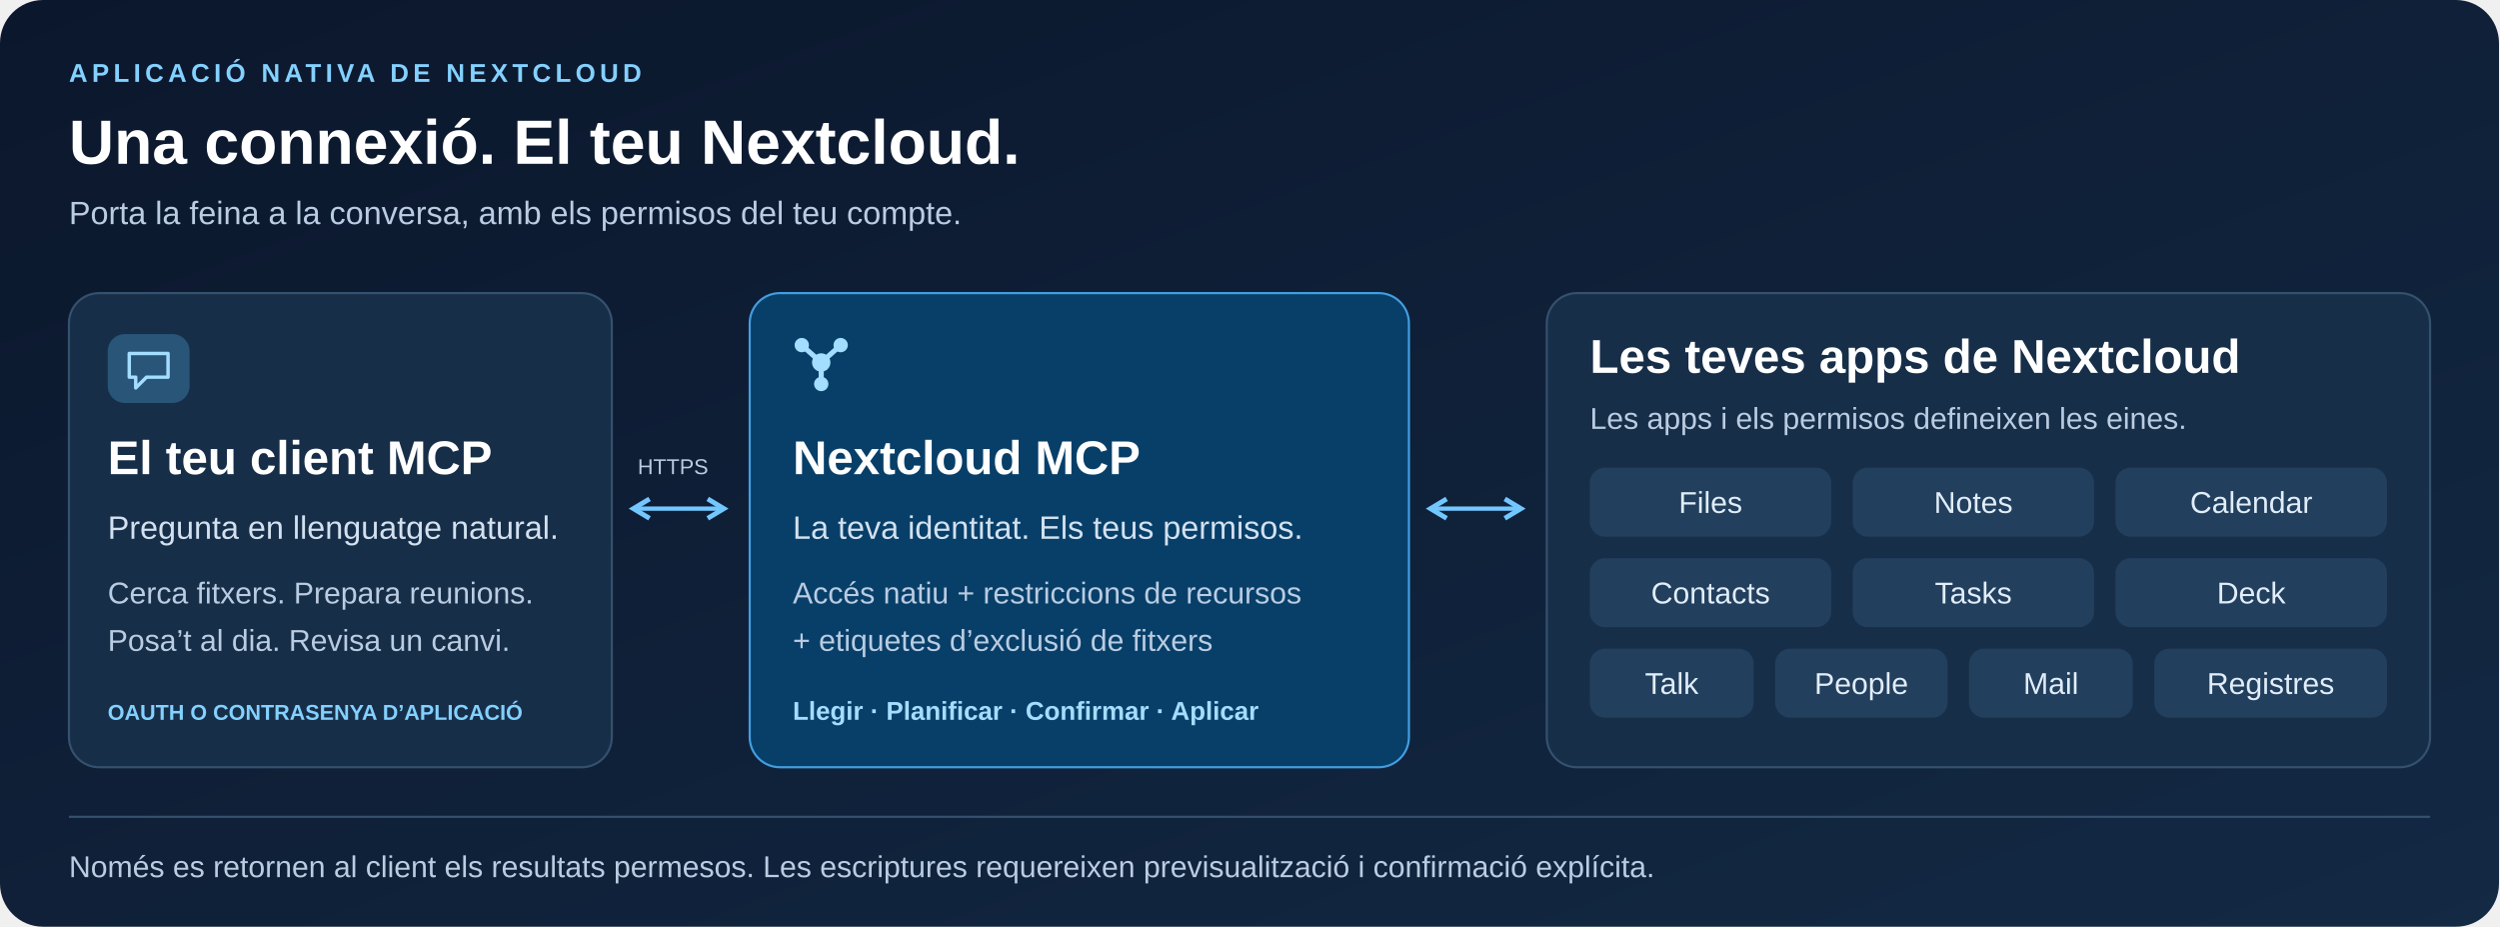
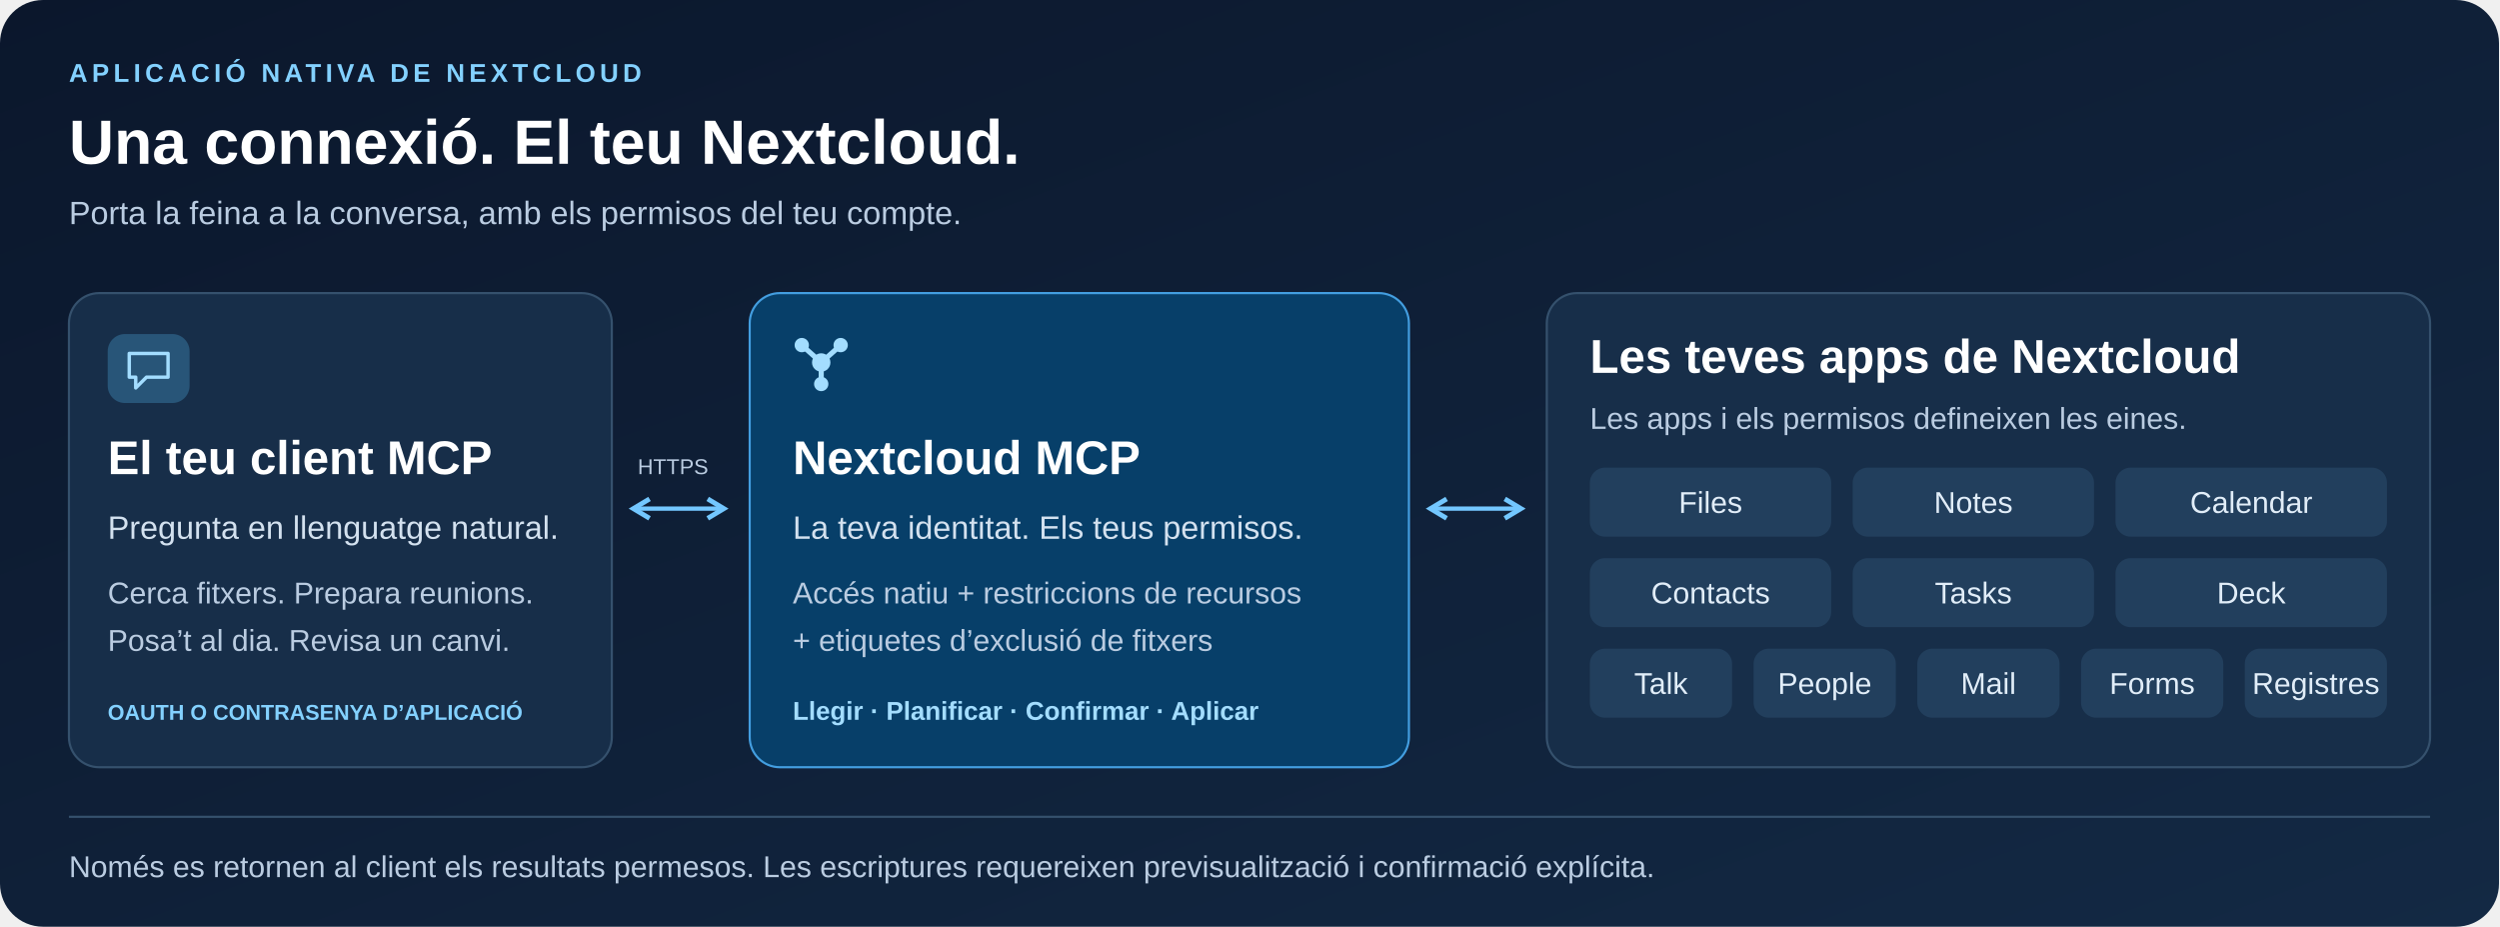
<svg xmlns="http://www.w3.org/2000/svg" width="1160" height="430" viewBox="0 0 1160 430" role="img" aria-labelledby="title description">
  <defs>
    <linearGradient id="background" x2="1" y2="1">
      <stop stop-color="#0b172c" />
      <stop offset="1" stop-color="#132944" />
    </linearGradient>
    <marker id="arrow" viewBox="0 0 8 8" refX="6" refY="4" markerWidth="6" markerHeight="6" orient="auto-start-reverse">
      <path d="M1 1 6 4 1 7" fill="none" stroke="#73c7ff" stroke-width="1.5" />
    </marker>
  </defs>
  <rect width="1160" height="430" rx="20" fill="url(#background)" />
  <g font-family="Arial, Helvetica, sans-serif">
    <text x="32" y="38" fill="#83d1ff" font-size="12" font-weight="700" letter-spacing="2">APLICACIÓ NATIVA DE NEXTCLOUD</text>
    <text x="32" y="76" fill="#fff" font-size="29" font-weight="700">Una connexió. El teu Nextcloud.</text>
    <text x="32" y="104" fill="#bacce1" font-size="15">Porta la feina a la conversa, amb els permisos del teu compte.</text>
    <rect x="32" y="136" width="252" height="220" rx="14" fill="#172e49" stroke="#35516d" />
    <rect x="50" y="155" width="38" height="32" rx="8" fill="#285578" />
    <path d="M60 164h18v11H68l-5 5v-5h-3z" fill="none" stroke="#a3ddff" stroke-width="1.6" stroke-linejoin="round" />
    <text x="50" y="220" fill="#fff" font-size="22" font-weight="700">El teu client MCP</text>
    <text x="50" y="250" fill="#d3e1ef" font-size="15">Pregunta en llenguatge natural.</text>
    <text x="50" y="280" fill="#bacce1" font-size="14">Cerca fitxers. Prepara reunions.</text>
    <text x="50" y="302" fill="#bacce1" font-size="14">Posa’t al dia. Revisa un canvi.</text>
    <text x="50" y="334" fill="#83d1ff" font-size="10" font-weight="700">OAUTH O CONTRASENYA D’APLICACIÓ</text>
    <path d="M294 236h42" stroke="#73c7ff" stroke-width="2" marker-start="url(#arrow)" marker-end="url(#arrow)" />
    <text x="296" y="220" fill="#bacce1" font-size="10">HTTPS</text>
    <rect x="348" y="136" width="306" height="220" rx="14" fill="#073f69" stroke="#439ee0" />
    <g transform="translate(366 153) scale(.95)" fill="none" stroke="#a3ddff" stroke-width="2.5" stroke-linecap="round">
      <path d="M16 16 7 8m9 8 9-8m-9 8v10" />
      <g fill="#a3ddff" stroke="none">
        <circle cx="16" cy="16" r="4.5" />
        <circle cx="6.5" cy="7.5" r="3.5" />
        <circle cx="25.5" cy="7.5" r="3.5" />
        <circle cx="16" cy="26.5" r="3.5" />
      </g>
    </g>
    <text x="368" y="220" fill="#fff" font-size="22" font-weight="700">Nextcloud MCP</text>
    <text x="368" y="250" fill="#d3e1ef" font-size="15">La teva identitat. Els teus permisos.</text>
    <text x="368" y="280" fill="#bacce1" font-size="14">Accés natiu + restriccions de recursos</text>
    <text x="368" y="302" fill="#bacce1" font-size="14">+ etiquetes d’exclusió de fitxers</text>
    <text x="368" y="334" fill="#a3ddff" font-size="12" font-weight="700">Llegir · Planificar · Confirmar · Aplicar</text>
    <path d="M664 236h42" stroke="#73c7ff" stroke-width="2" marker-start="url(#arrow)" marker-end="url(#arrow)" />
    <rect x="718" y="136" width="410" height="220" rx="14" fill="#172e49" stroke="#35516d" />
    <text x="738" y="173" fill="#fff" font-size="22" font-weight="700">Les teves apps de Nextcloud</text>
    <text x="738" y="199" fill="#bacce1" font-size="14">Les apps i els permisos defineixen les eines.</text>
    <g fill="#223f5d">
      <rect x="738" y="217" width="112" height="32" rx="7" />
      <rect x="860" y="217" width="112" height="32" rx="7" />
      <rect x="982" y="217" width="126" height="32" rx="7" />
      <rect x="738" y="259" width="112" height="32" rx="7" />
      <rect x="860" y="259" width="112" height="32" rx="7" />
      <rect x="982" y="259" width="126" height="32" rx="7" />
-       <rect x="738" y="301" width="76" height="32" rx="7" />
-       <rect x="824" y="301" width="80" height="32" rx="7" />
-       <rect x="914" y="301" width="76" height="32" rx="7" />
-       <rect x="1000" y="301" width="108" height="32" rx="7" />
+       <rect x="738" y="301" width="66" height="32" rx="7" />
+       <rect x="814" y="301" width="66" height="32" rx="7" />
+       <rect x="890" y="301" width="66" height="32" rx="7" />
+       <rect x="966" y="301" width="66" height="32" rx="7" />
+       <rect x="1042" y="301" width="66" height="32" rx="7" />
    </g>
    <g fill="#e1edf8" font-size="14" text-anchor="middle">
      <text x="794" y="238">Files</text>
      <text x="916" y="238">Notes</text>
      <text x="1045" y="238">Calendar</text>
      <text x="794" y="280">Contacts</text>
      <text x="916" y="280">Tasks</text>
      <text x="1045" y="280">Deck</text>
-       <text x="776" y="322">Talk</text>
-       <text x="864" y="322">People</text>
-       <text x="952" y="322">Mail</text>
-       <text x="1054" y="322">Registres</text>
+       <text x="771" y="322">Talk</text>
+       <text x="847" y="322">People</text>
+       <text x="923" y="322">Mail</text>
+       <text x="999" y="322">Forms</text>
+       <text x="1075" y="322">Registres</text>
    </g>
    <path d="M32 379h1096" stroke="#35516d" />
    <text x="32" y="407" fill="#bacce1" font-size="14">Només es retornen al client els resultats permesos. Les escriptures requereixen previsualització i confirmació explícita.</text>
  </g>
</svg>
